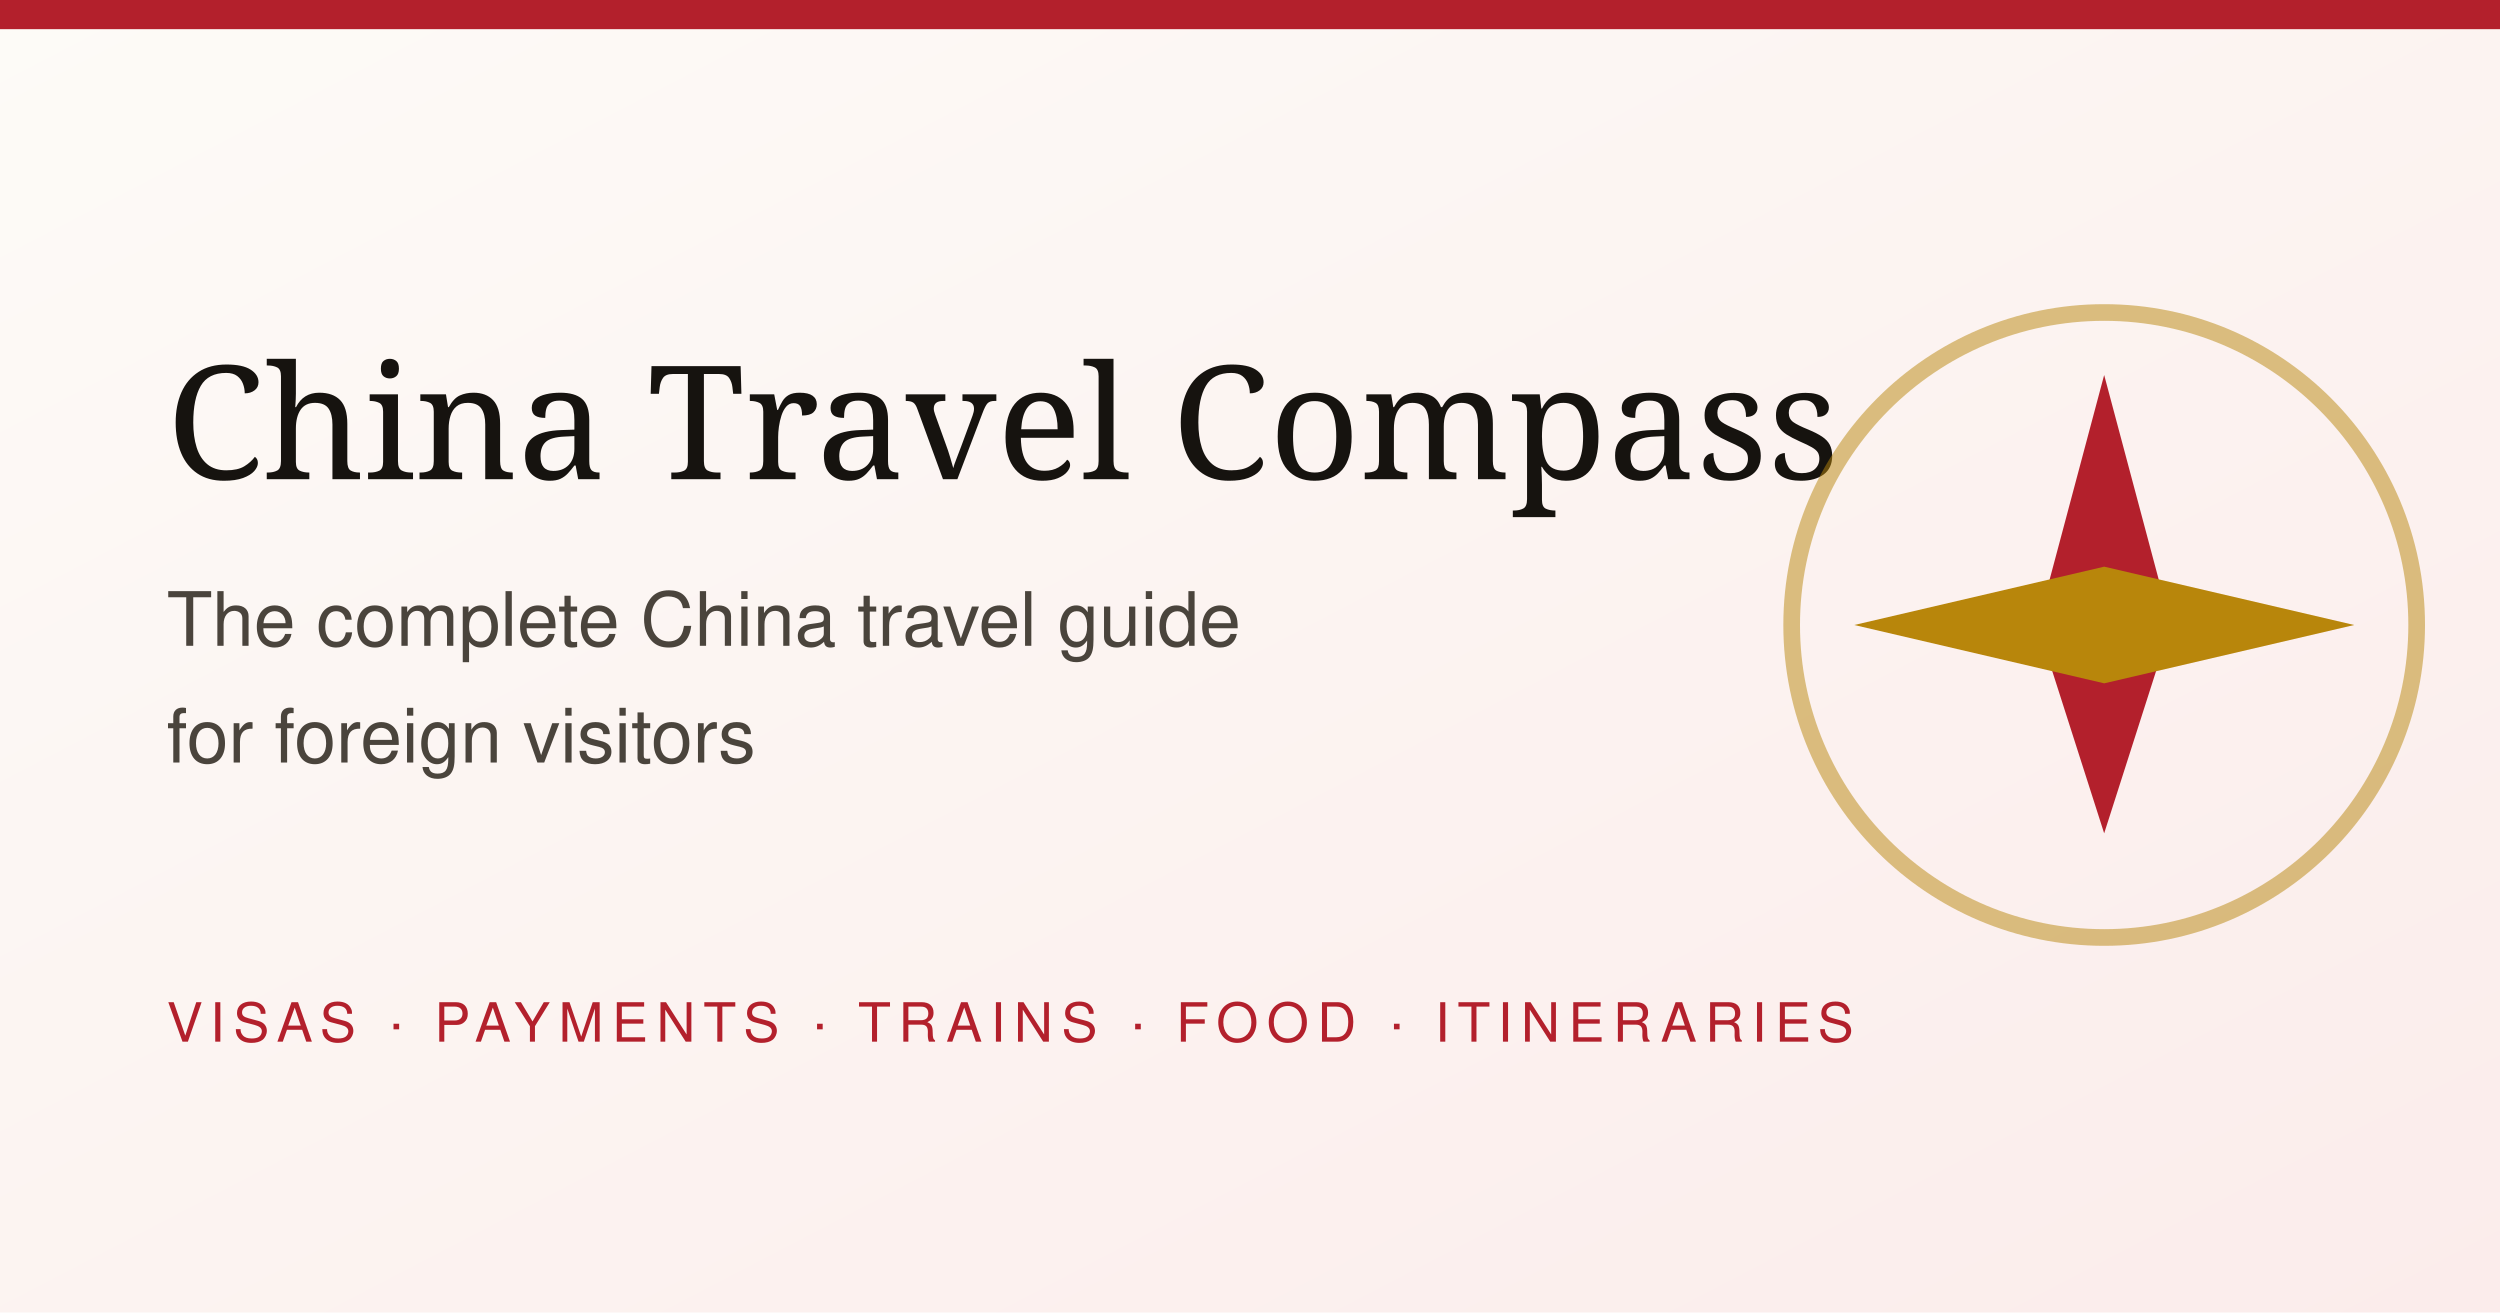
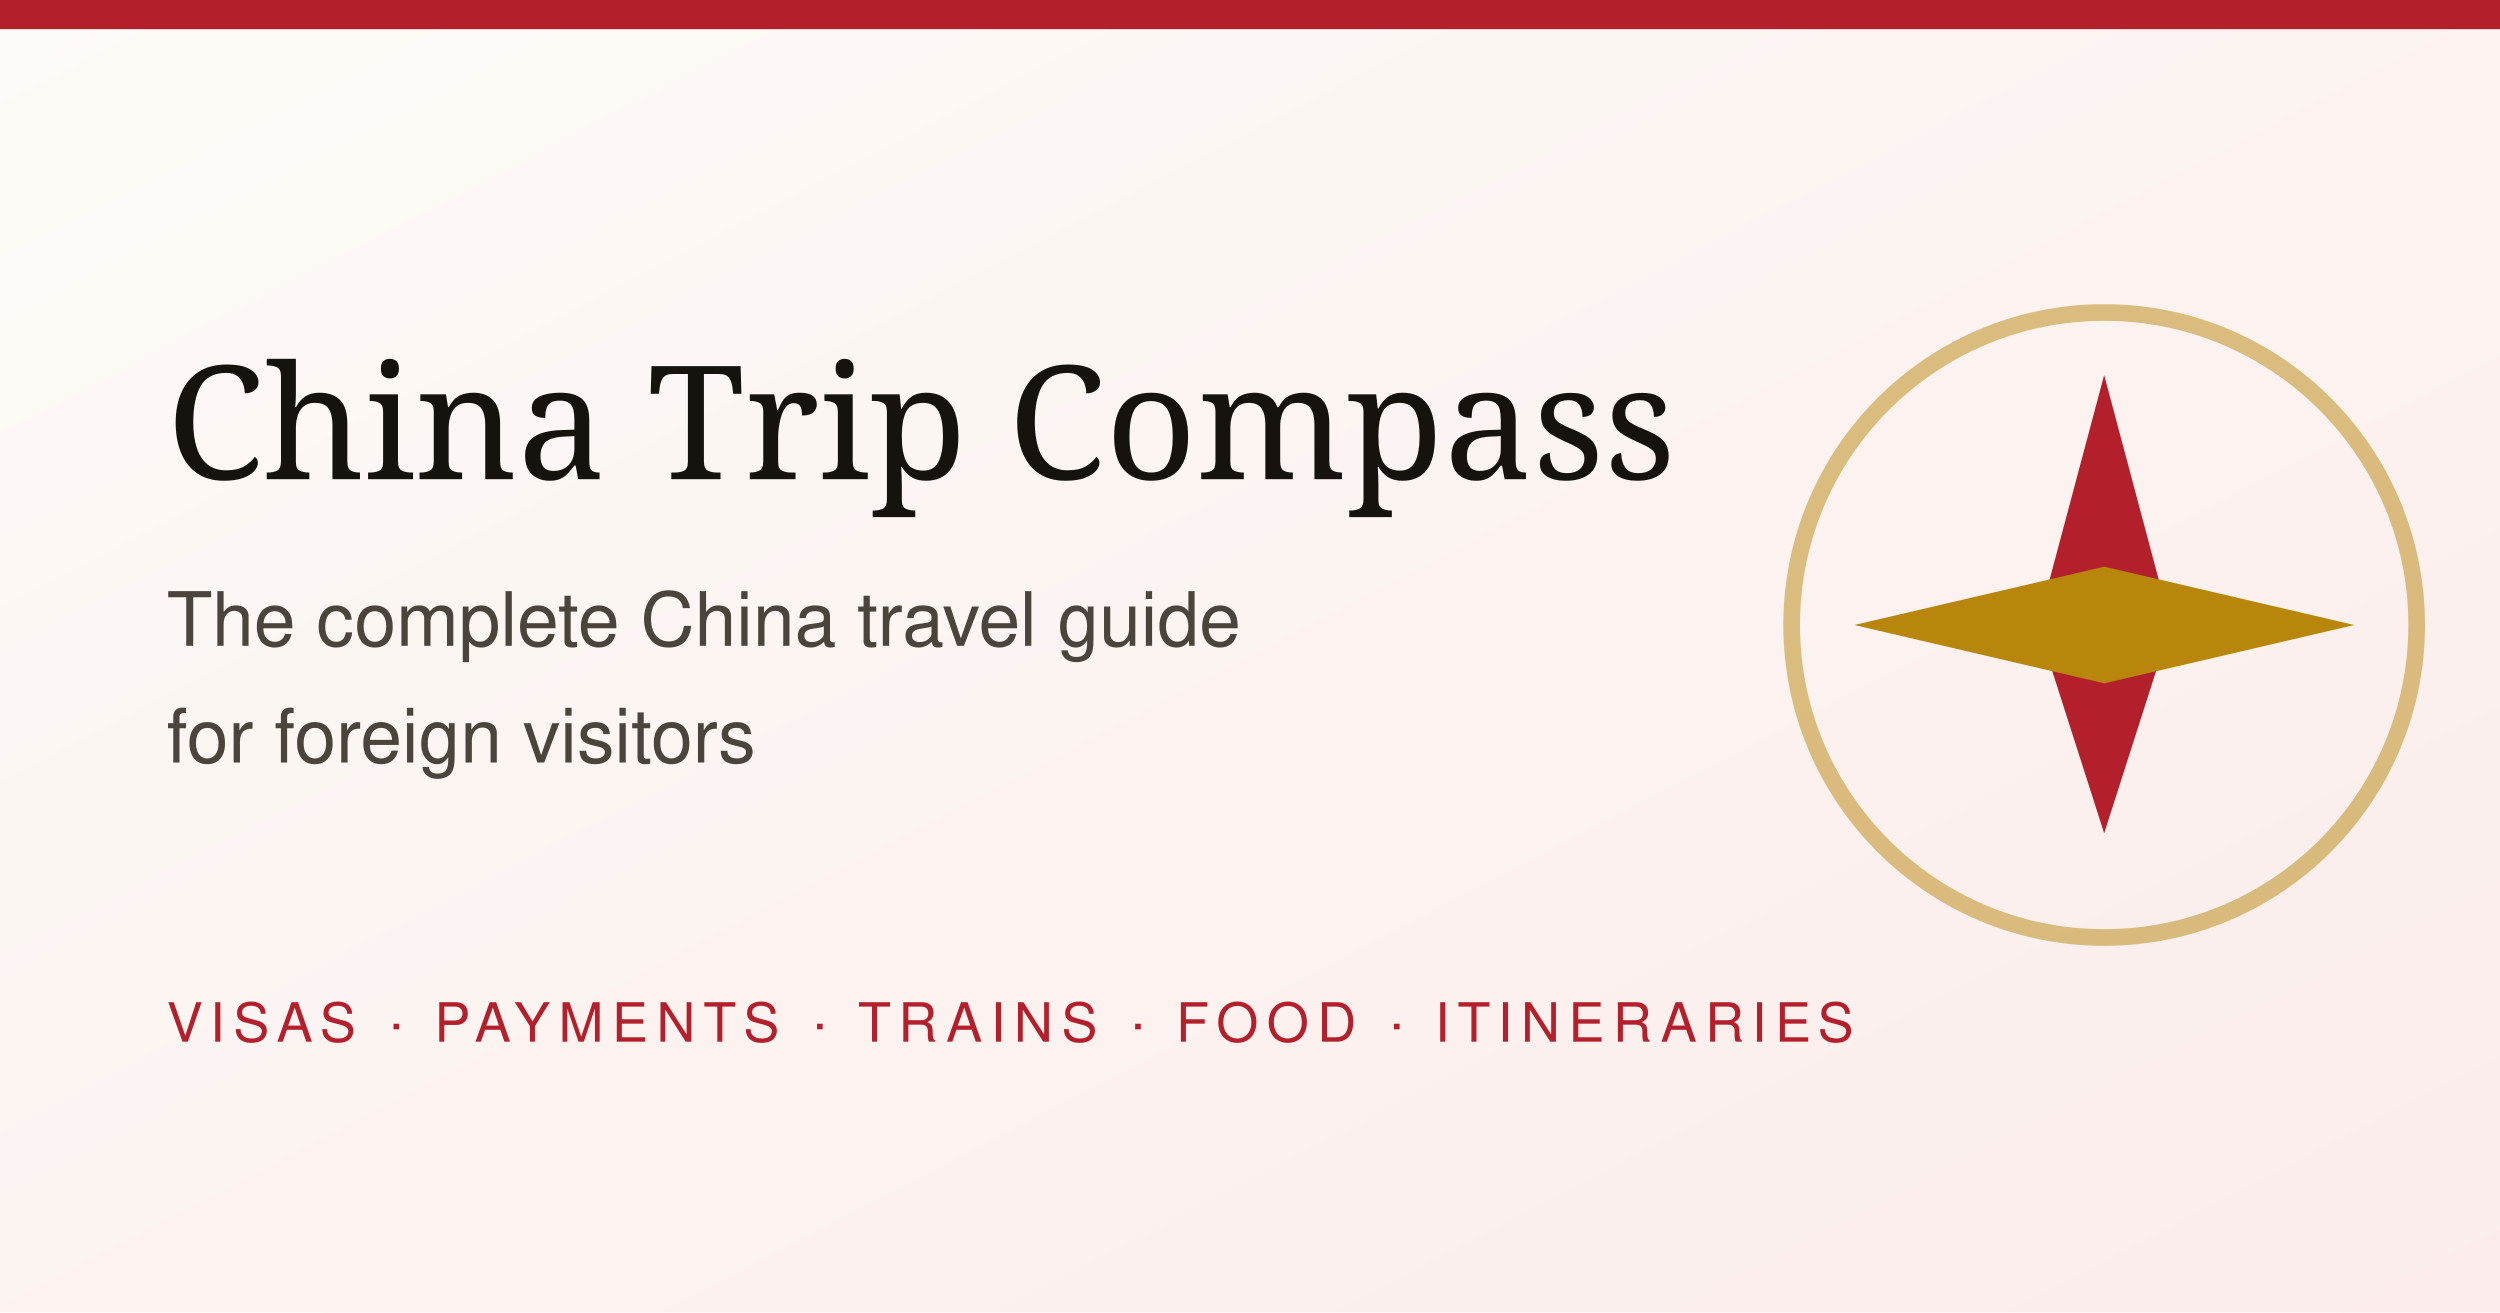
<svg xmlns="http://www.w3.org/2000/svg" viewBox="0 0 1200 630" width="1200" height="630">
  <defs>
    <linearGradient id="bg" x1="0" y1="0" x2="1" y2="1">
      <stop offset="0" stop-color="#fdfbf7" />
      <stop offset="1" stop-color="#fbeceb" />
    </linearGradient>
  </defs>
  <rect width="1200" height="630" fill="url(#bg)" />
  <rect x="0" y="0" width="1200" height="14" fill="#b3202c" />
-   <text x="80" y="230" font-family="Georgia, serif" font-size="76" fill="#16130f">China Travel Compass</text>
+   <text x="80" y="230" font-family="Georgia, serif" font-size="76" fill="#16130f">China Trip Compass</text>
  <text x="80" y="310" font-family="Helvetica, Arial, sans-serif" font-size="36" fill="#4a443c">The complete China travel guide</text>
  <text x="80" y="366" font-family="Helvetica, Arial, sans-serif" font-size="36" fill="#4a443c">for foreign visitors</text>
  <text x="80" y="500" font-family="Helvetica, Arial, sans-serif" font-size="26" fill="#b3202c" letter-spacing="4">VISAS · PAYMENTS · TRAINS · FOOD · ITINERARIES</text>
  <circle cx="1010" cy="300" r="150" fill="none" stroke="#b8860b" stroke-width="8" opacity=".5" />
  <path d="M1010 180 1042 300 1010 400 978 300Z" fill="#b3202c" />
  <path d="M890 300 1010 272 1130 300 1010 328Z" fill="#b8860b" />
</svg>
